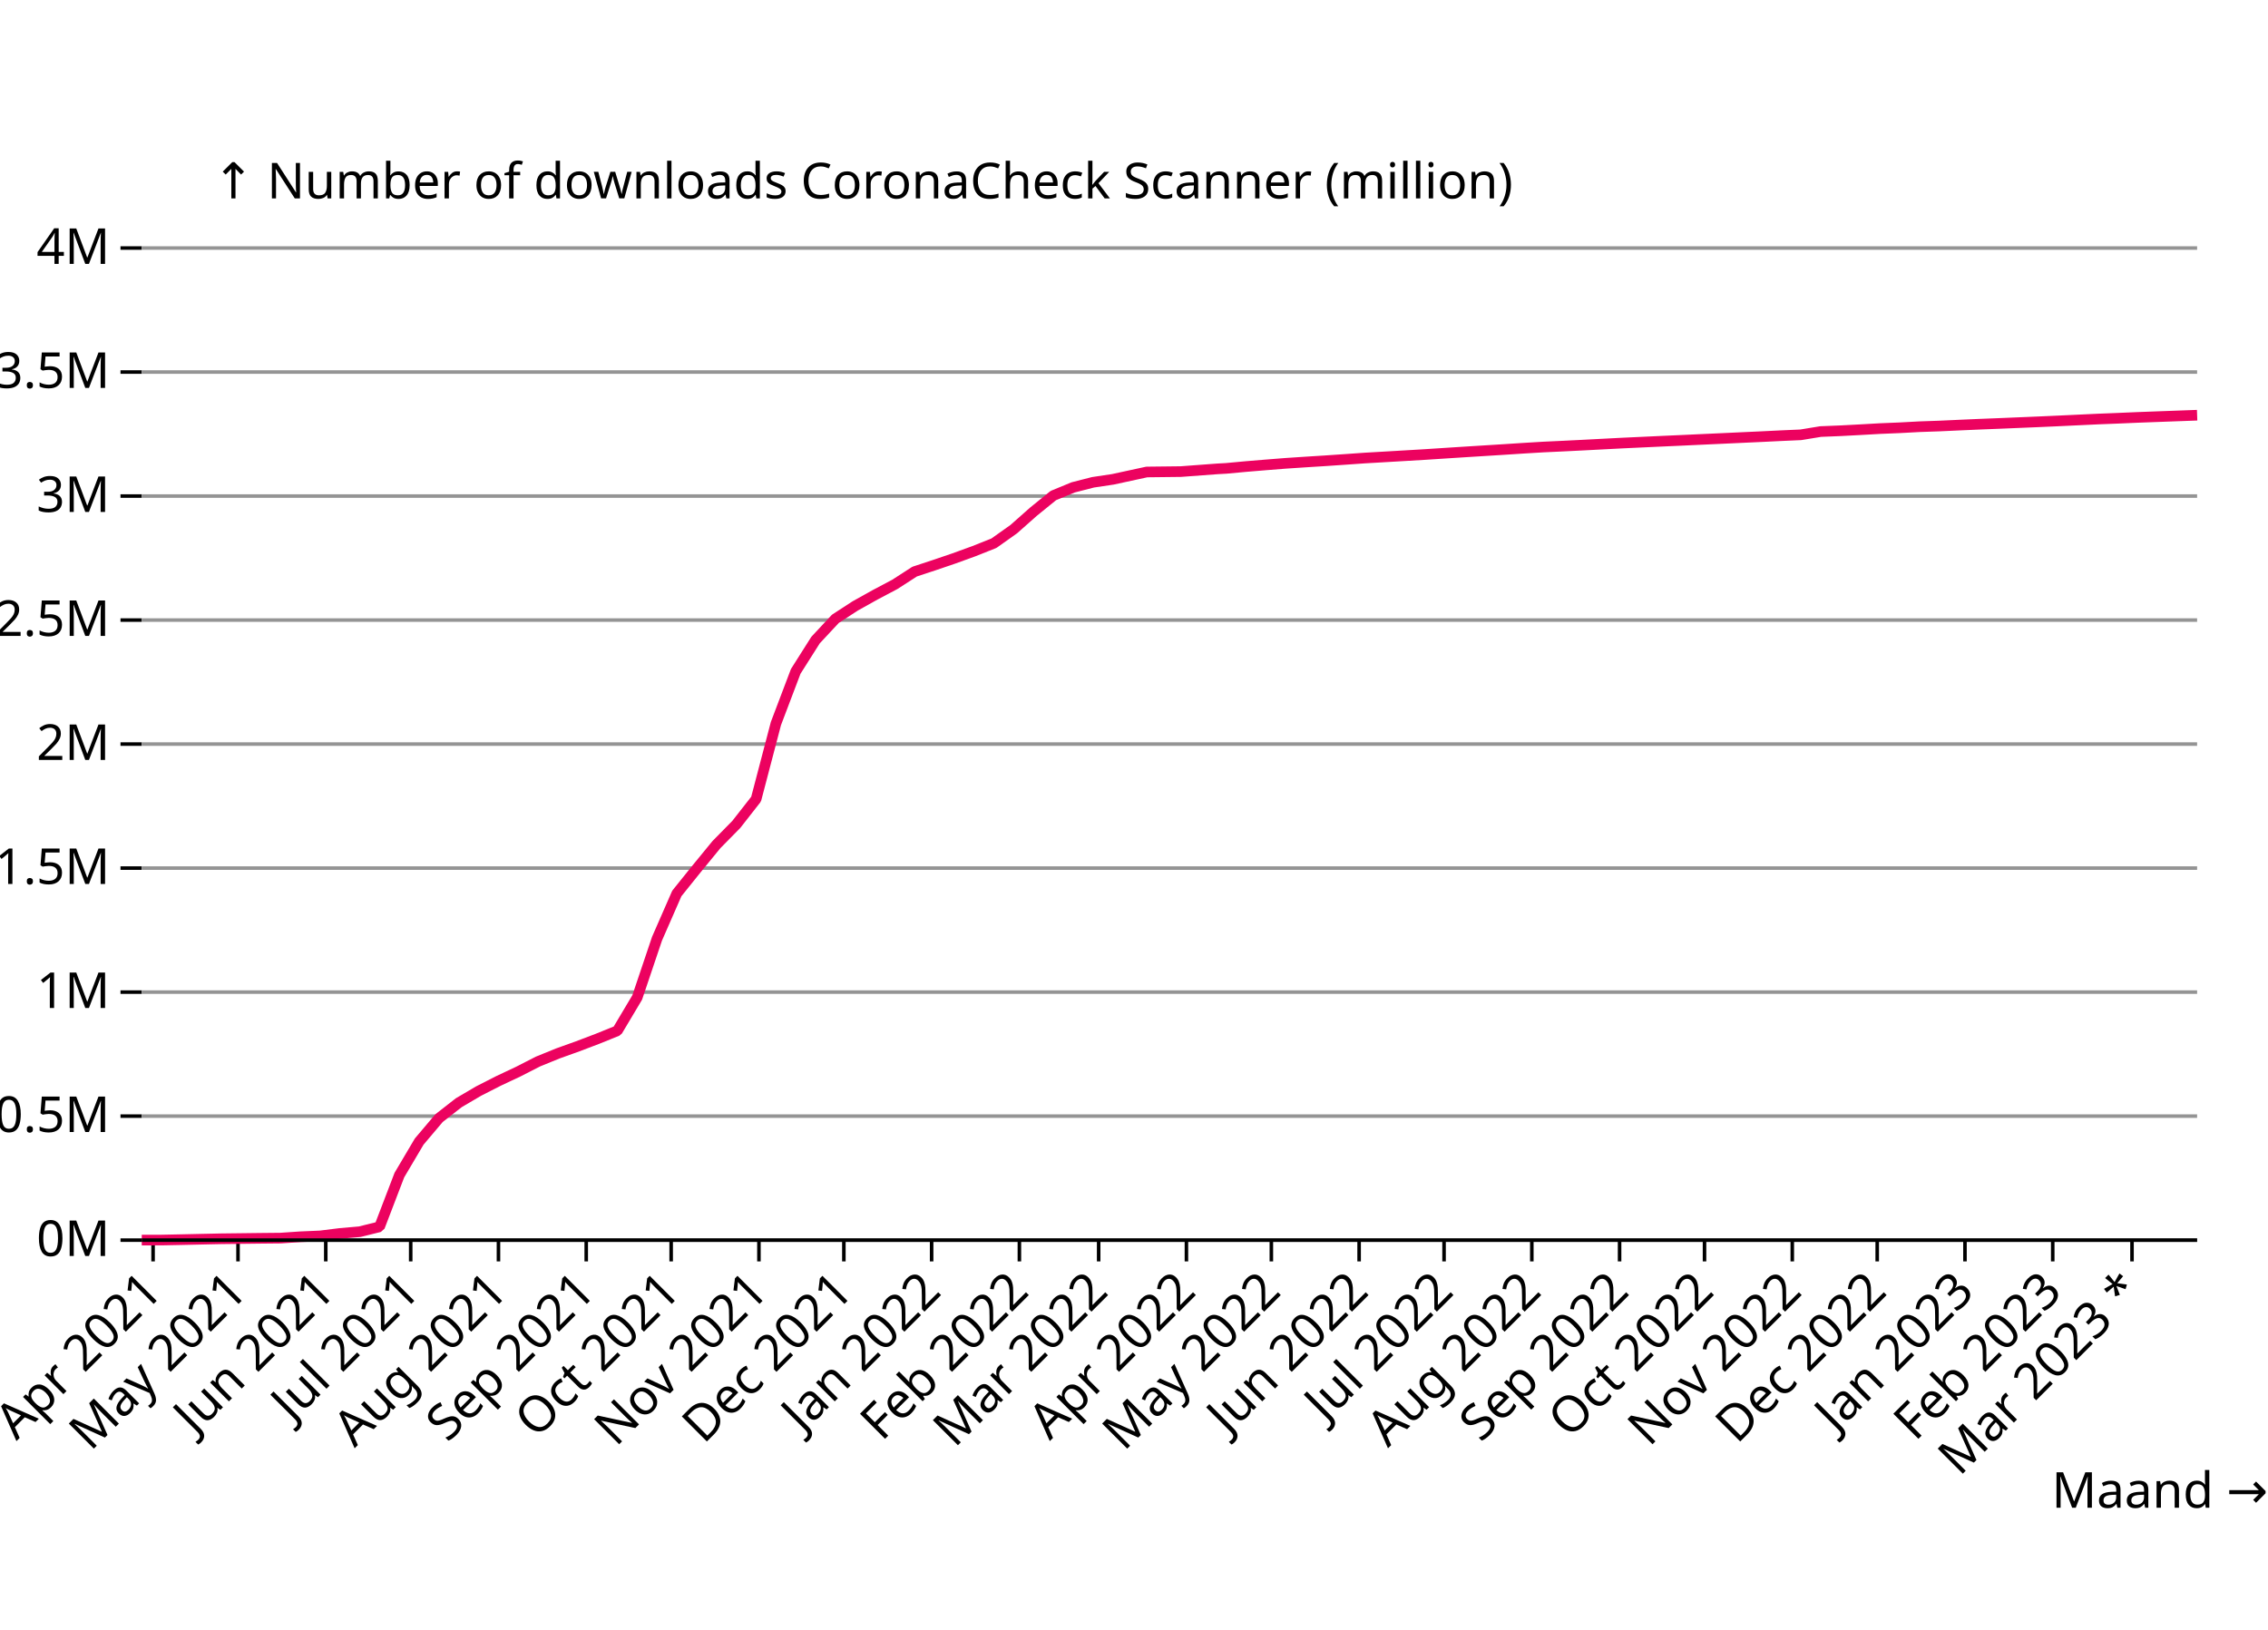
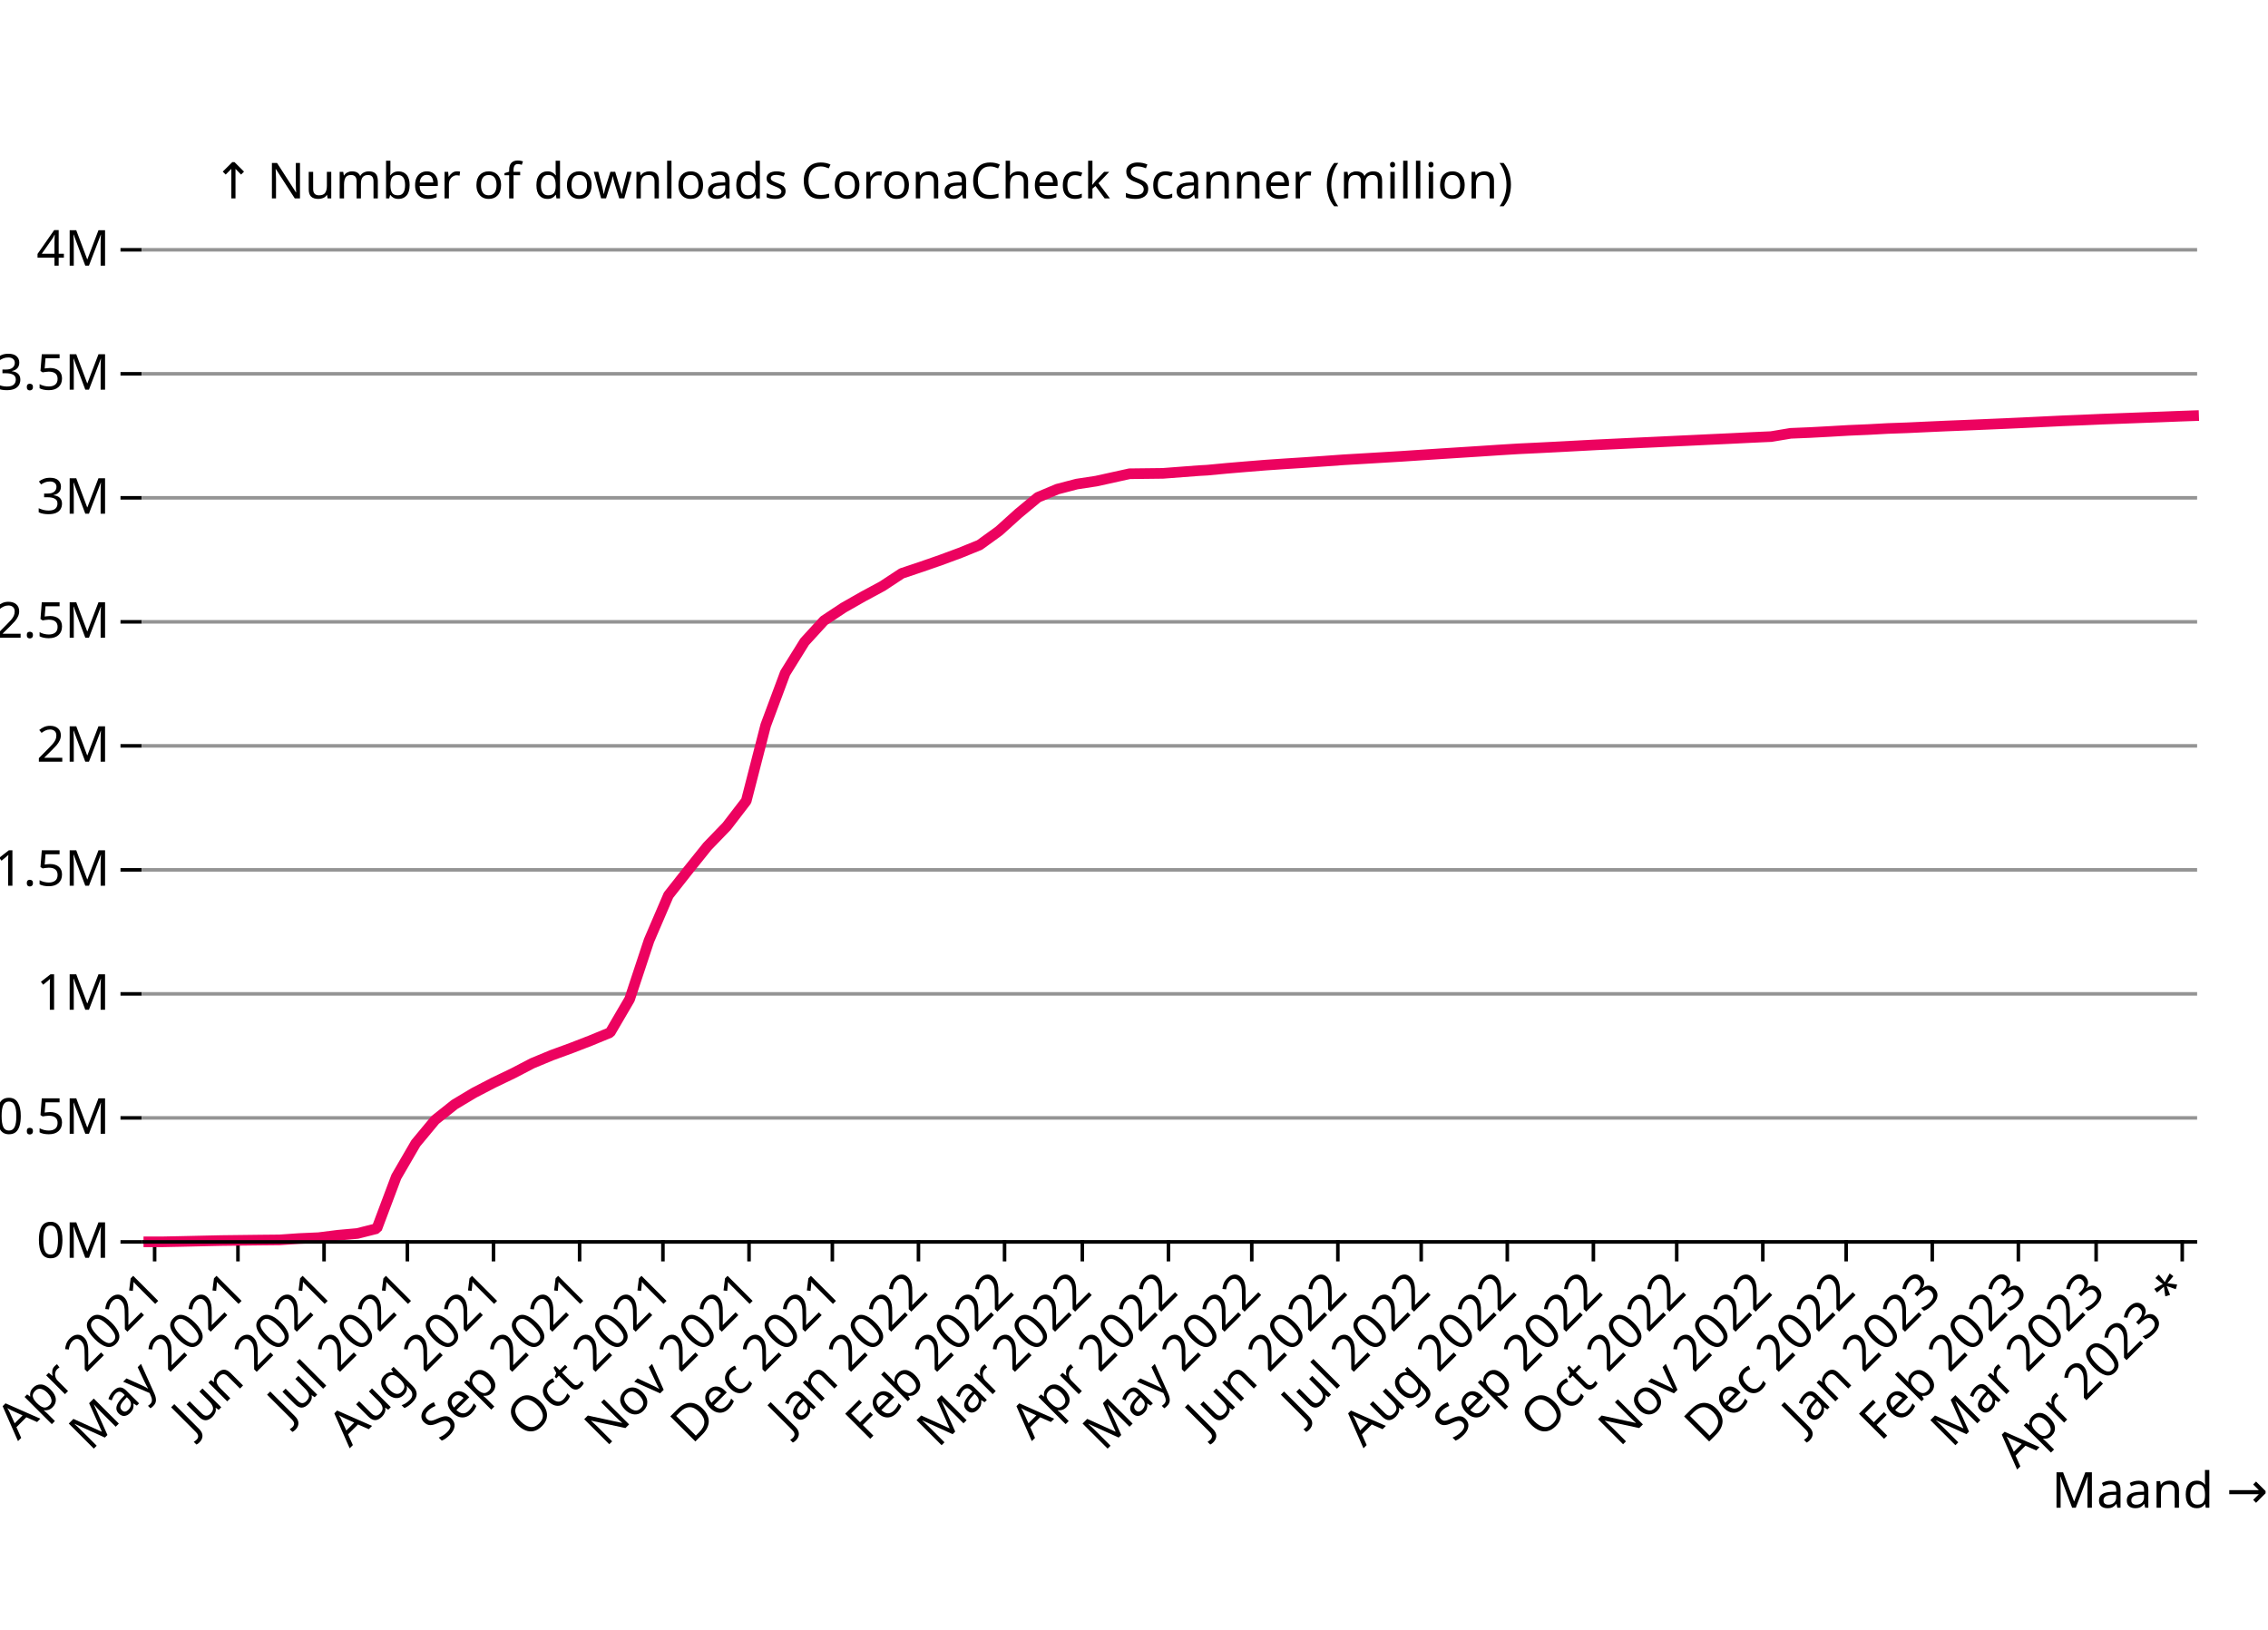
<svg xmlns="http://www.w3.org/2000/svg" class="plot" fill="currentColor" text-anchor="middle" width="640" height="460" viewBox="0 0 640 400" style="font-family: 'RO Sans', sans-serif; font-size: 14px;">
  <style>
        line[stroke-opacity] {
            stroke-opacity: 1;
            stroke: #949494;
        }
</style>
  <g transform="translate(40,0)" fill="none" text-anchor="end">
-     <g class="tick" opacity="1" transform="translate(0,320)">
+     <g class="tick" opacity="1" transform="translate(0,320.5)">
      <line stroke="currentColor" x2="-6" />
      <line stroke="currentColor" x2="580" stroke-opacity="0.1" />
      <text fill="currentColor" x="-9" dy="0.32em">0M</text>
    </g>
-     <g class="tick" opacity="1" transform="translate(0,285)">
+     <g class="tick" opacity="1" transform="translate(0,285.5)">
      <line stroke="currentColor" x2="-6" />
      <line stroke="currentColor" x2="580" stroke-opacity="0.1" />
      <text fill="currentColor" x="-9" dy="0.32em">0.5M</text>
    </g>
-     <g class="tick" opacity="1" transform="translate(0,250)">
+     <g class="tick" opacity="1" transform="translate(0,250.5)">
      <line stroke="currentColor" x2="-6" />
      <line stroke="currentColor" x2="580" stroke-opacity="0.1" />
      <text fill="currentColor" x="-9" dy="0.32em">1M</text>
    </g>
-     <g class="tick" opacity="1" transform="translate(0,215)">
+     <g class="tick" opacity="1" transform="translate(0,215.5)">
      <line stroke="currentColor" x2="-6" />
      <line stroke="currentColor" x2="580" stroke-opacity="0.1" />
      <text fill="currentColor" x="-9" dy="0.32em">1.5M</text>
    </g>
-     <g class="tick" opacity="1" transform="translate(0,180)">
+     <g class="tick" opacity="1" transform="translate(0,180.5)">
      <line stroke="currentColor" x2="-6" />
      <line stroke="currentColor" x2="580" stroke-opacity="0.1" />
      <text fill="currentColor" x="-9" dy="0.32em">2M</text>
    </g>
-     <g class="tick" opacity="1" transform="translate(0,145)">
+     <g class="tick" opacity="1" transform="translate(0,145.5)">
      <line stroke="currentColor" x2="-6" />
      <line stroke="currentColor" x2="580" stroke-opacity="0.1" />
      <text fill="currentColor" x="-9" dy="0.32em">2.5M</text>
    </g>
-     <g class="tick" opacity="1" transform="translate(0,110)">
+     <g class="tick" opacity="1" transform="translate(0,110.5)">
      <line stroke="currentColor" x2="-6" />
      <line stroke="currentColor" x2="580" stroke-opacity="0.1" />
      <text fill="currentColor" x="-9" dy="0.32em">3M</text>
    </g>
-     <g class="tick" opacity="1" transform="translate(0,75)">
+     <g class="tick" opacity="1" transform="translate(0,75.5)">
      <line stroke="currentColor" x2="-6" />
      <line stroke="currentColor" x2="580" stroke-opacity="0.1" />
      <text fill="currentColor" x="-9" dy="0.32em">3.5M</text>
    </g>
-     <g class="tick" opacity="1" transform="translate(0,40)">
+     <g class="tick" opacity="1" transform="translate(0,40.5)">
      <line stroke="currentColor" x2="-6" />
      <line stroke="currentColor" x2="580" stroke-opacity="0.1" />
      <text fill="currentColor" x="-9" dy="0.32em">4M</text>
    </g>
    <text fill="currentColor" transform="translate(20,40)" dy="-1em" text-anchor="start">↑ Number of downloads CoronaCheck Scanner (million)</text>
  </g>
  <g transform="translate(0,320)" fill="none" text-anchor="middle">
-     <g class="tick" opacity="1" transform="translate(43.19559,0)">
+     <g class="tick" opacity="1" transform="translate(43.63514,0)">
      <line stroke="currentColor" y2="6" />
      <text fill="currentColor" dy="0.32em" transform="translate(0, 11.82843) rotate(-45)" text-anchor="end">Apr 2021</text>
    </g>
-     <g class="tick" opacity="1" transform="translate(67.16253,0)">
+     <g class="tick" opacity="1" transform="translate(67.14865,0)">
      <line stroke="currentColor" y2="6" />
      <text fill="currentColor" dy="0.32em" transform="translate(0, 11.82843) rotate(-45)" text-anchor="end">May 2021</text>
    </g>
-     <g class="tick" opacity="1" transform="translate(91.92837,0)">
+     <g class="tick" opacity="1" transform="translate(91.44595,0)">
      <line stroke="currentColor" y2="6" />
      <text fill="currentColor" dy="0.32em" transform="translate(0, 11.82843) rotate(-45)" text-anchor="end">Jun 2021</text>
    </g>
-     <g class="tick" opacity="1" transform="translate(115.8953,0)">
+     <g class="tick" opacity="1" transform="translate(114.9595,0)">
      <line stroke="currentColor" y2="6" />
      <text fill="currentColor" dy="0.32em" transform="translate(0, 11.82843) rotate(-45)" text-anchor="end">Jul 2021</text>
    </g>
-     <g class="tick" opacity="1" transform="translate(140.6612,0)">
+     <g class="tick" opacity="1" transform="translate(139.2568,0)">
      <line stroke="currentColor" y2="6" />
      <text fill="currentColor" dy="0.32em" transform="translate(0, 11.82843) rotate(-45)" text-anchor="end">Aug 2021</text>
    </g>
-     <g class="tick" opacity="1" transform="translate(165.427,0)">
+     <g class="tick" opacity="1" transform="translate(163.5541,0)">
      <line stroke="currentColor" y2="6" />
      <text fill="currentColor" dy="0.32em" transform="translate(0, 11.82843) rotate(-45)" text-anchor="end">Sep 2021</text>
    </g>
-     <g class="tick" opacity="1" transform="translate(189.3939,0)">
+     <g class="tick" opacity="1" transform="translate(187.0676,0)">
      <line stroke="currentColor" y2="6" />
      <text fill="currentColor" dy="0.32em" transform="translate(0, 11.82843) rotate(-45)" text-anchor="end">Oct 2021</text>
    </g>
-     <g class="tick" opacity="1" transform="translate(214.1598,0)">
+     <g class="tick" opacity="1" transform="translate(211.3649,0)">
      <line stroke="currentColor" y2="6" />
      <text fill="currentColor" dy="0.32em" transform="translate(0, 11.82843) rotate(-45)" text-anchor="end">Nov 2021</text>
    </g>
-     <g class="tick" opacity="1" transform="translate(238.1267,0)">
+     <g class="tick" opacity="1" transform="translate(234.8784,0)">
      <line stroke="currentColor" y2="6" />
      <text fill="currentColor" dy="0.32em" transform="translate(0, 11.82843) rotate(-45)" text-anchor="end">Dec 2021</text>
    </g>
-     <g class="tick" opacity="1" transform="translate(262.8926,0)">
+     <g class="tick" opacity="1" transform="translate(259.1757,0)">
      <line stroke="currentColor" y2="6" />
      <text fill="currentColor" dy="0.32em" transform="translate(0, 11.82843) rotate(-45)" text-anchor="end">Jan 2022</text>
    </g>
-     <g class="tick" opacity="1" transform="translate(287.6584,0)">
+     <g class="tick" opacity="1" transform="translate(283.473,0)">
      <line stroke="currentColor" y2="6" />
      <text fill="currentColor" dy="0.32em" transform="translate(0, 11.82843) rotate(-45)" text-anchor="end">Feb 2022</text>
    </g>
-     <g class="tick" opacity="1" transform="translate(310.0275,0)">
+     <g class="tick" opacity="1" transform="translate(305.4189,0)">
      <line stroke="currentColor" y2="6" />
      <text fill="currentColor" dy="0.32em" transform="translate(0, 11.82843) rotate(-45)" text-anchor="end">Mar 2022</text>
    </g>
-     <g class="tick" opacity="1" transform="translate(334.7934,0)">
+     <g class="tick" opacity="1" transform="translate(329.7162,0)">
      <line stroke="currentColor" y2="6" />
      <text fill="currentColor" dy="0.32em" transform="translate(0, 11.82843) rotate(-45)" text-anchor="end">Apr 2022</text>
    </g>
-     <g class="tick" opacity="1" transform="translate(358.7603,0)">
+     <g class="tick" opacity="1" transform="translate(353.2297,0)">
      <line stroke="currentColor" y2="6" />
      <text fill="currentColor" dy="0.32em" transform="translate(0, 11.82843) rotate(-45)" text-anchor="end">May 2022</text>
    </g>
-     <g class="tick" opacity="1" transform="translate(383.5262,0)">
+     <g class="tick" opacity="1" transform="translate(377.527,0)">
      <line stroke="currentColor" y2="6" />
      <text fill="currentColor" dy="0.32em" transform="translate(0, 11.82843) rotate(-45)" text-anchor="end">Jun 2022</text>
    </g>
-     <g class="tick" opacity="1" transform="translate(407.4931,0)">
+     <g class="tick" opacity="1" transform="translate(401.0405,0)">
      <line stroke="currentColor" y2="6" />
      <text fill="currentColor" dy="0.32em" transform="translate(0, 11.82843) rotate(-45)" text-anchor="end">Jul 2022</text>
    </g>
-     <g class="tick" opacity="1" transform="translate(432.259,0)">
+     <g class="tick" opacity="1" transform="translate(425.3378,0)">
      <line stroke="currentColor" y2="6" />
      <text fill="currentColor" dy="0.32em" transform="translate(0, 11.82843) rotate(-45)" text-anchor="end">Aug 2022</text>
    </g>
-     <g class="tick" opacity="1" transform="translate(457.0248,0)">
+     <g class="tick" opacity="1" transform="translate(449.6351,0)">
      <line stroke="currentColor" y2="6" />
      <text fill="currentColor" dy="0.32em" transform="translate(0, 11.82843) rotate(-45)" text-anchor="end">Sep 2022</text>
    </g>
-     <g class="tick" opacity="1" transform="translate(480.9917,0)">
+     <g class="tick" opacity="1" transform="translate(473.1486,0)">
      <line stroke="currentColor" y2="6" />
      <text fill="currentColor" dy="0.32em" transform="translate(0, 11.82843) rotate(-45)" text-anchor="end">Oct 2022</text>
    </g>
-     <g class="tick" opacity="1" transform="translate(505.7576,0)">
+     <g class="tick" opacity="1" transform="translate(497.4459,0)">
      <line stroke="currentColor" y2="6" />
      <text fill="currentColor" dy="0.32em" transform="translate(0, 11.82843) rotate(-45)" text-anchor="end">Nov 2022</text>
    </g>
-     <g class="tick" opacity="1" transform="translate(529.7245,0)">
+     <g class="tick" opacity="1" transform="translate(520.9595,0)">
      <line stroke="currentColor" y2="6" />
      <text fill="currentColor" dy="0.32em" transform="translate(0, 11.82843) rotate(-45)" text-anchor="end">Dec 2022</text>
    </g>
-     <g class="tick" opacity="1" transform="translate(554.4904,0)">
+     <g class="tick" opacity="1" transform="translate(545.2568,0)">
      <line stroke="currentColor" y2="6" />
      <text fill="currentColor" dy="0.32em" transform="translate(0, 11.82843) rotate(-45)" text-anchor="end">Jan 2023</text>
    </g>
-     <g class="tick" opacity="1" transform="translate(579.2562,0)">
+     <g class="tick" opacity="1" transform="translate(569.5541,0)">
      <line stroke="currentColor" y2="6" />
      <text fill="currentColor" dy="0.32em" transform="translate(0, 11.82843) rotate(-45)" text-anchor="end">Feb 2023</text>
    </g>
-     <g class="tick" opacity="1" transform="translate(601.6253,0)">
+     <g class="tick" opacity="1" transform="translate(591.5,0)">
      <line stroke="currentColor" y2="6" />
-       <text fill="currentColor" dy="0.32em" transform="translate(0, 11.82843) rotate(-45)" text-anchor="end">Mar 2023 *</text>
+       <text fill="currentColor" dy="0.32em" transform="translate(0, 11.82843) rotate(-45)" text-anchor="end">Mar 2023</text>
+     </g>
+     <g class="tick" opacity="1" transform="translate(615.7973,0)">
+       <line stroke="currentColor" y2="6" />
+       <text fill="currentColor" dy="0.32em" transform="translate(0, 11.82843) rotate(-45)" text-anchor="end">Apr 2023 *</text>
    </g>
    <text fill="currentColor" transform="translate(640,80)" dy="-0.32em" text-anchor="end">Maand →</text>
  </g>
-   <g fill="none" stroke="#ec025f" stroke-width="3" stroke-miterlimit="1">
-     <path d="M40,319.983L45.592,319.977L51.185,319.865L56.777,319.739L62.369,319.618L67.961,319.552L73.554,319.484L79.146,319.43L84.738,319.05L90.331,318.809L95.923,318.117L101.515,317.623L107.107,316.233L112.7,301.636L118.292,292.184L123.884,285.571L129.477,281.205L135.069,277.922L140.661,275.071L146.253,272.438L151.846,269.579L157.438,267.305L163.03,265.298L168.623,263.173L174.215,260.909L179.807,251.522L185.399,234.934L190.992,222.156L196.584,215.192L202.176,208.365L207.769,202.681L213.361,195.536L218.953,174.21L224.545,159.478L230.138,150.648L235.73,144.649L241.322,141.014L246.915,137.89L252.507,134.931L258.099,131.32L263.691,129.481L269.284,127.573L274.876,125.541L280.468,123.313L286.061,119.345L291.653,114.395L291.653,114.395L297.245,109.856L302.837,107.551L308.43,106.118L314.022,105.283L323.609,103.207L333.196,103.097L343.581,102.323L345.978,102.192L351.57,101.673L357.163,101.209L362.755,100.767L368.347,100.396L373.939,100.045L379.532,99.664L385.124,99.269L390.716,98.946L396.309,98.618L401.901,98.289L407.493,97.925L413.085,97.566L418.678,97.217L424.27,96.868L429.862,96.504L435.455,96.166L441.047,95.905L446.639,95.627L452.231,95.334L457.824,95.044L463.416,94.784L469.008,94.523L474.601,94.273L480.193,94.01L485.785,93.755L491.377,93.494L496.97,93.237L502.562,92.965L508.154,92.716L513.747,91.798L519.339,91.571L524.931,91.276L530.523,90.959L536.116,90.727L541.708,90.427L547.3,90.234L552.893,89.977L558.485,89.731L564.077,89.511L569.669,89.277L575.262,89.043L580.854,88.793L586.446,88.528L592.039,88.264L597.631,88.044L603.19,87.803L608.815,87.594L614.408,87.388L620,87.183" />
+   <g fill="none" stroke="#ec025f" stroke-width="3" stroke-miterlimit="1" transform="translate(0.5,0.5)">
+     <path d="M40,319.983L45.486,319.977L50.973,319.865L56.459,319.739L61.946,319.618L67.432,319.552L72.919,319.484L78.405,319.43L83.892,319.05L89.378,318.809L94.865,318.117L100.351,317.623L105.838,316.233L111.324,301.636L116.811,292.184L122.297,285.571L127.784,281.205L133.27,277.922L138.757,275.071L144.243,272.438L149.73,269.579L155.216,267.305L160.703,265.298L166.189,263.173L171.676,260.909L177.162,251.522L182.649,234.934L188.135,222.156L193.622,215.192L199.108,208.365L204.595,202.681L210.081,195.536L215.568,174.21L221.054,159.478L226.541,150.648L232.027,144.649L237.514,141.014L243,137.89L248.486,134.931L253.973,131.32L259.459,129.481L264.946,127.573L270.432,125.541L275.919,123.313L281.405,119.345L286.892,114.395L286.892,114.395L292.378,109.856L297.865,107.551L303.351,106.118L308.838,105.283L318.243,103.207L327.649,103.097L337.838,102.323L340.189,102.192L345.676,101.673L351.162,101.209L356.649,100.767L362.135,100.396L367.622,100.045L373.108,99.664L378.595,99.269L384.081,98.946L389.568,98.618L395.054,98.289L400.541,97.925L406.027,97.566L411.514,97.217L417,96.868L422.486,96.504L427.973,96.166L433.459,95.905L438.946,95.627L444.432,95.334L449.919,95.044L455.405,94.784L460.892,94.523L466.378,94.273L471.865,94.01L477.351,93.755L482.838,93.494L488.324,93.237L493.811,92.965L499.297,92.716L504.784,91.798L510.27,91.571L515.757,91.276L521.243,90.959L526.73,90.727L532.216,90.427L537.703,90.234L543.189,89.977L548.676,89.731L554.162,89.511L559.649,89.277L565.135,89.043L570.622,88.793L576.108,88.528L581.595,88.264L587.081,88.044L592.535,87.803L598.054,87.594L603.541,87.388L609.027,87.183L614.514,86.968L620,86.777" />
  </g>
-   <g stroke="currentColor">
+   <g stroke="currentColor" transform="translate(0,0.5)">
    <line x1="40" x2="620" y1="320" y2="320" />
  </g>
</svg>
